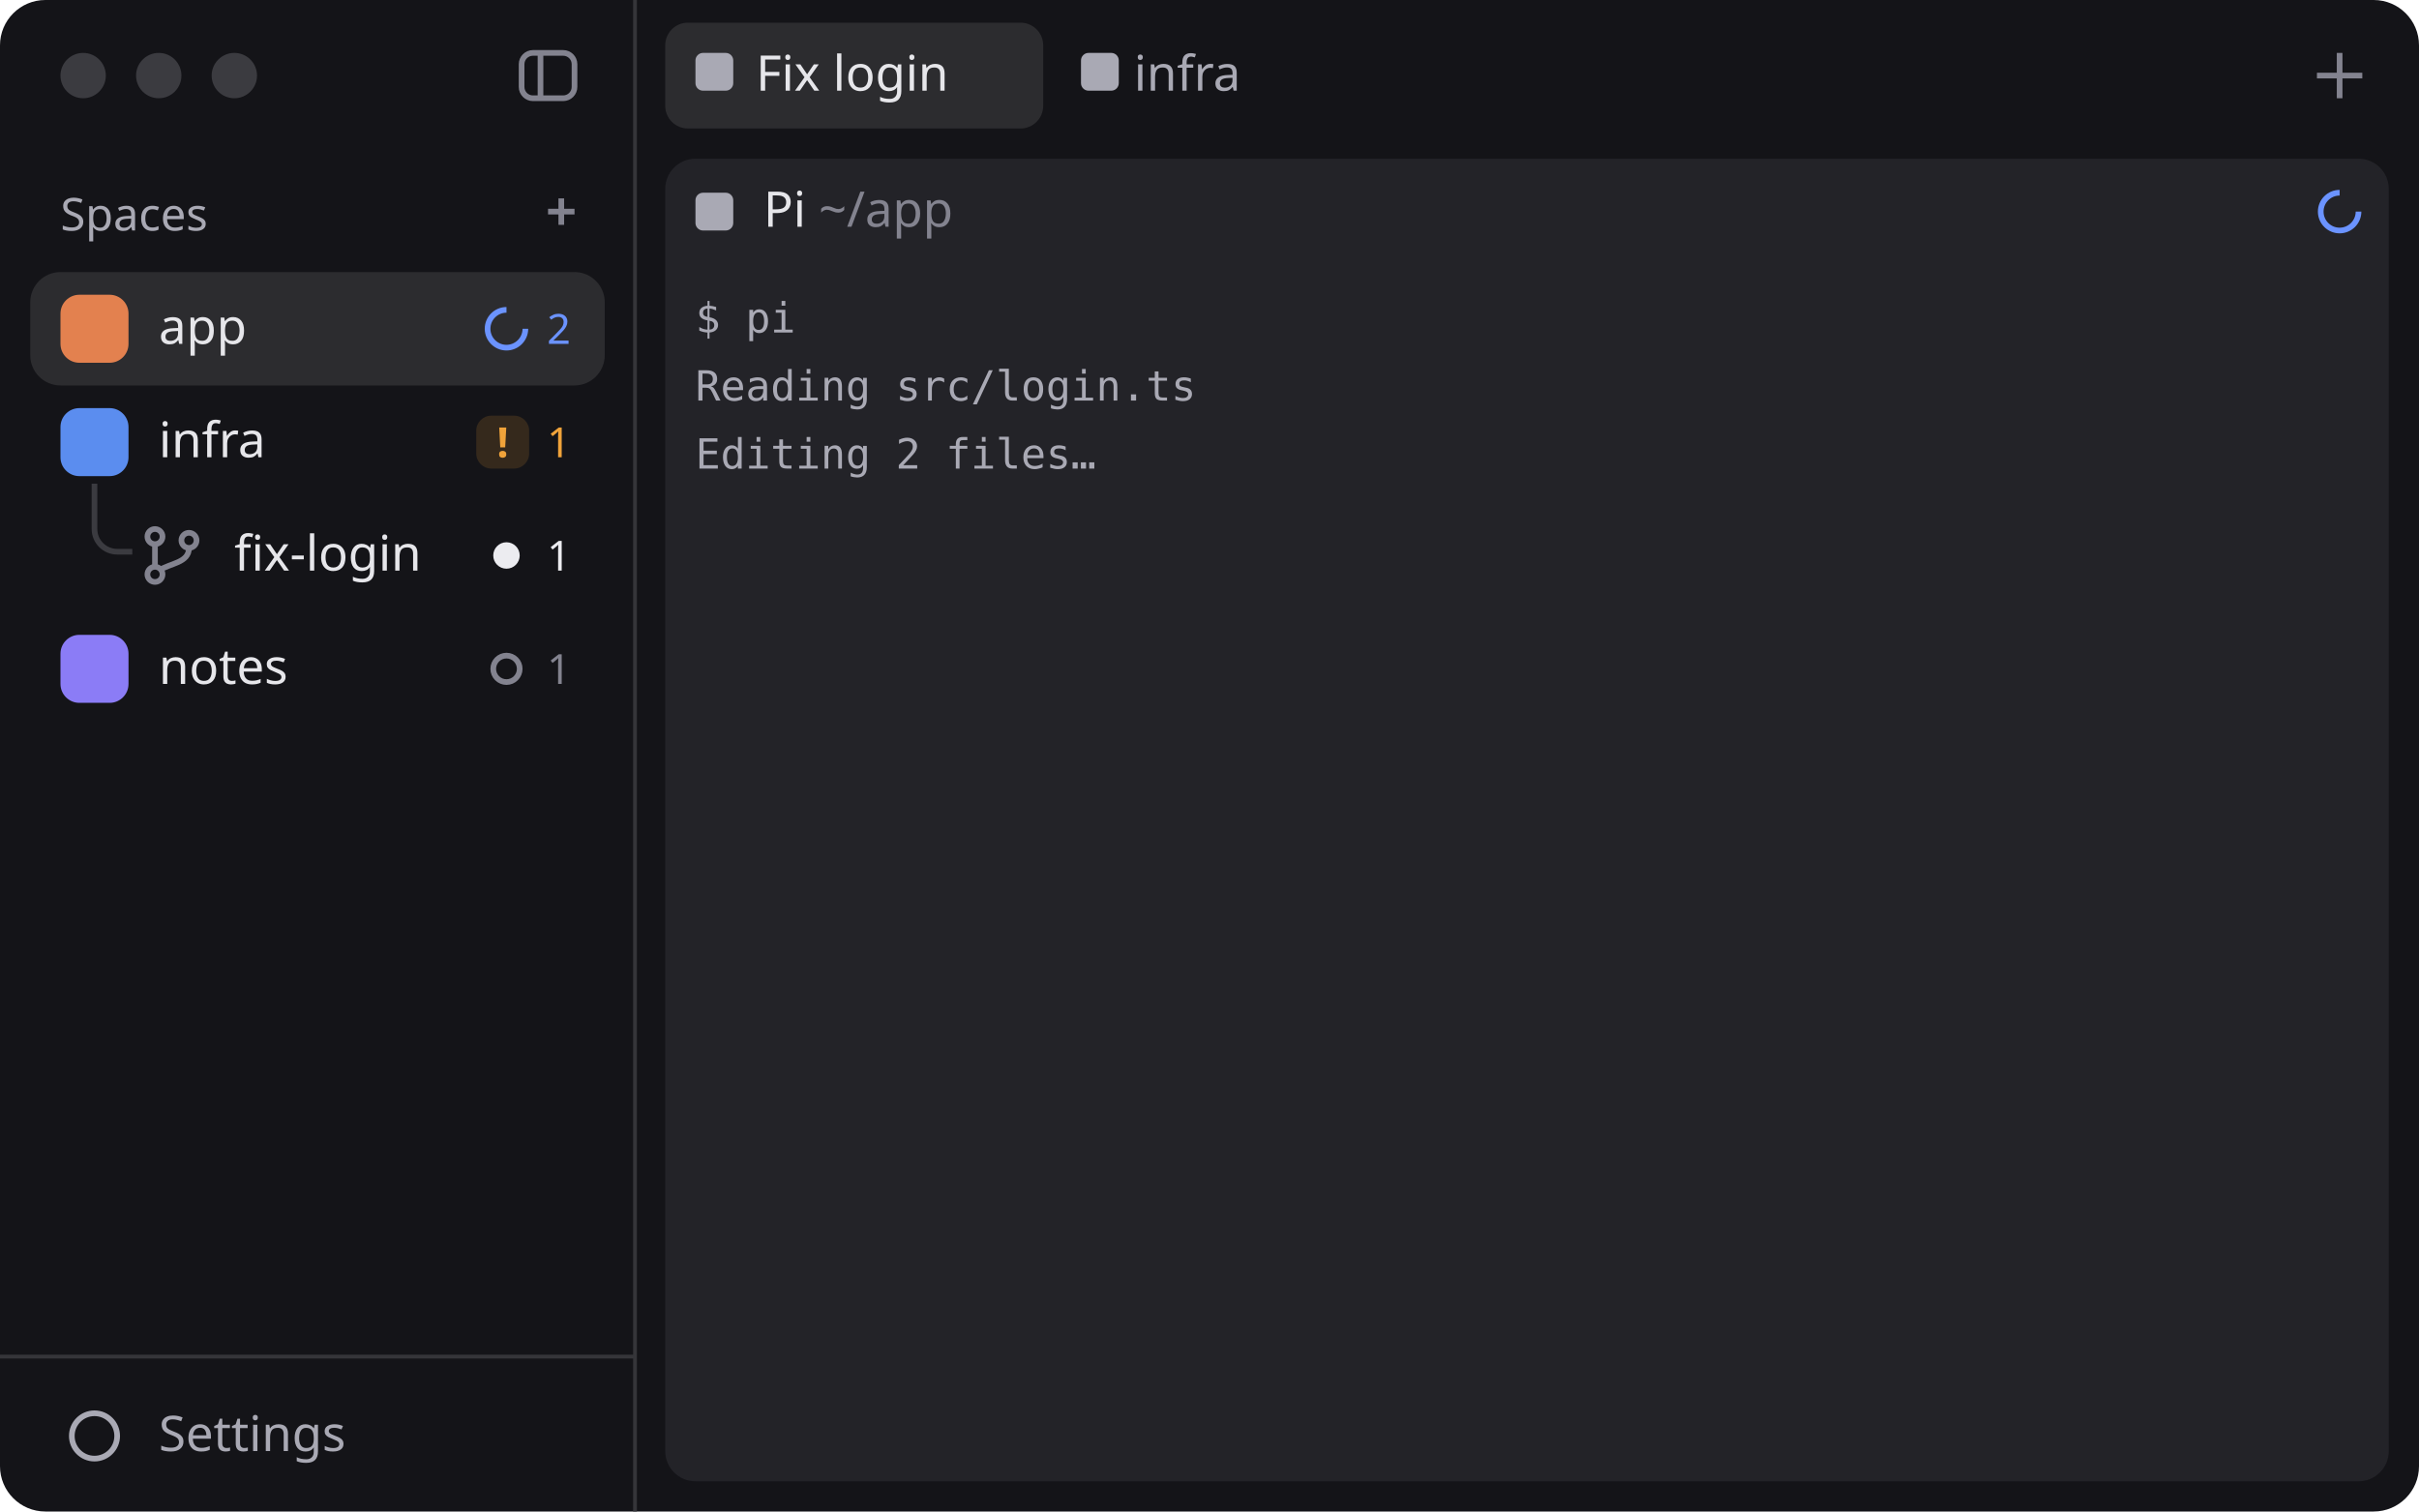
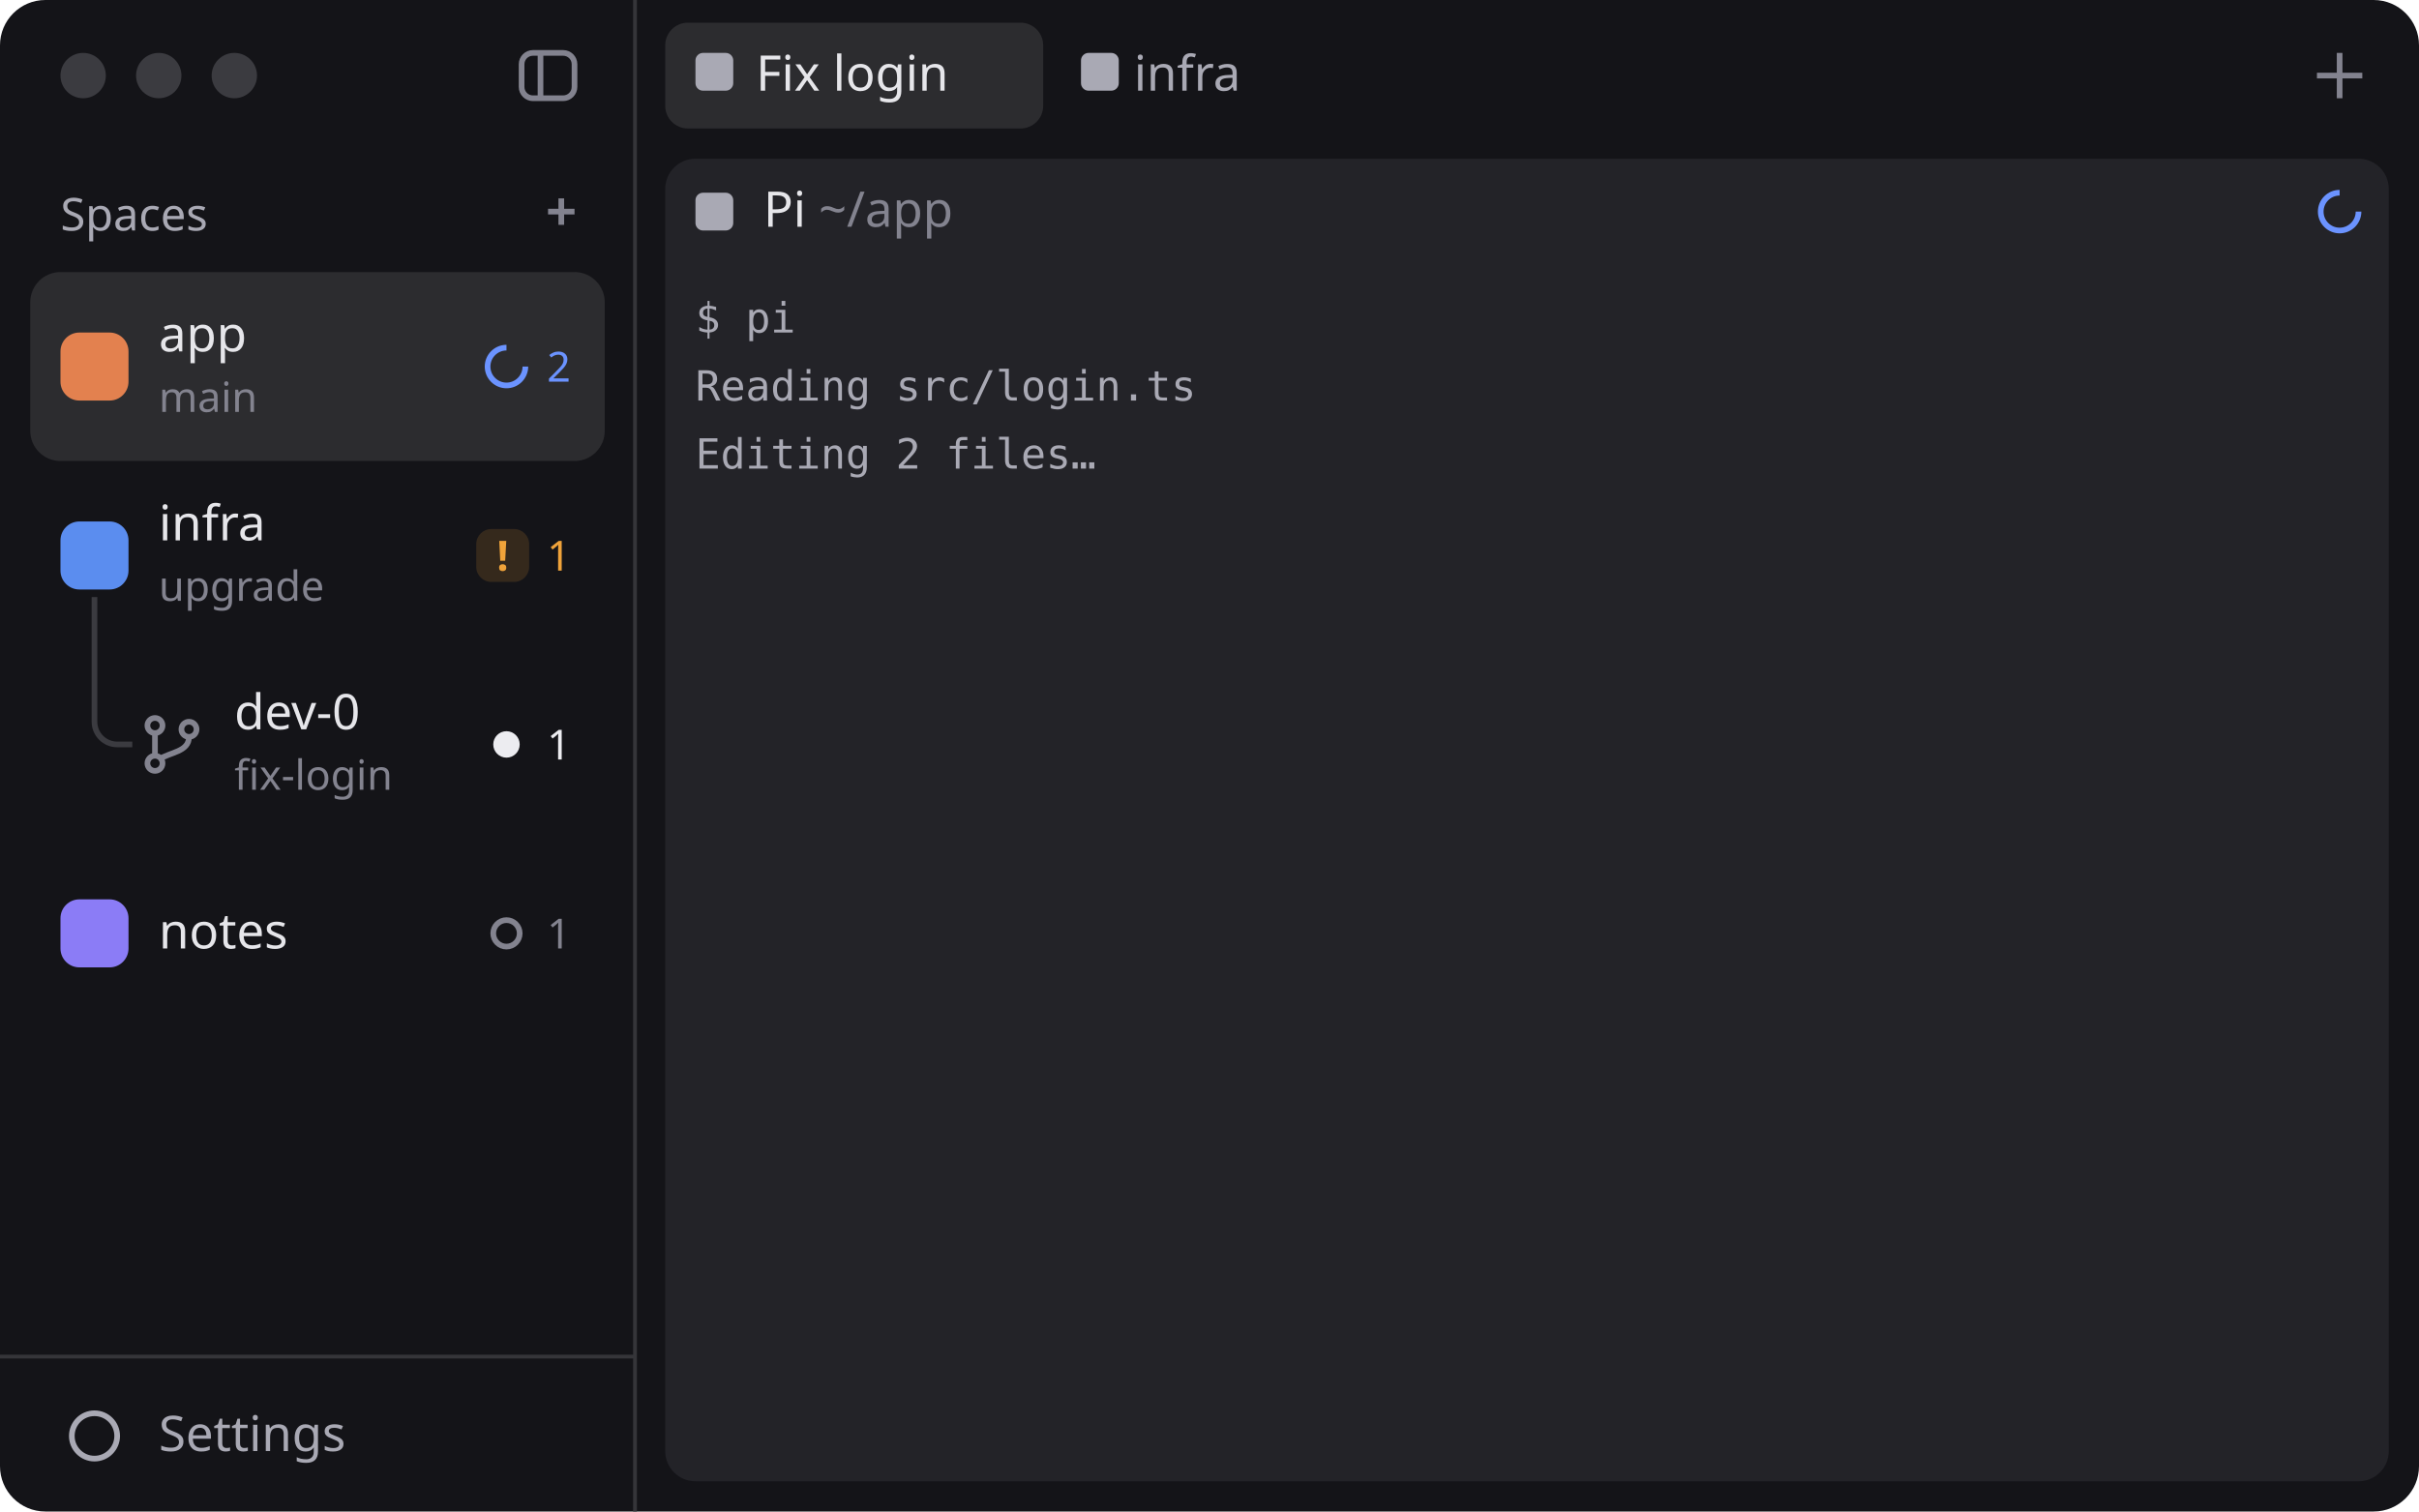
<svg xmlns="http://www.w3.org/2000/svg" width="640" height="400" viewBox="0 0 640 400" font-family="system-ui,sans-serif">
  <rect width="640" height="400" rx="12" fill="#141418" />
  <g fill="#3b3b40">
    <circle cx="22" cy="20" r="6" />
    <circle cx="42" cy="20" r="6" />
    <circle cx="62" cy="20" r="6" />
  </g>
  <g fill="none" stroke="#83838f" stroke-width="1.5">
    <rect x="138" y="14" width="14" height="12" rx="3" />
    <path d="M143 14v12" />
  </g>
  <path d="M168 0v400M0 359h168" stroke="#353539" />
  <text x="16" y="61" font-size="12" font-weight="500" fill="#a9a9b4">Spaces</text>
  <path d="M145 56h7M148.5 52.5v7" stroke="#83838f" stroke-width="1.5" />
-   <rect x="8" y="72" width="152" height="30" rx="8" fill="#2c2c2f" />
-   <rect x="16" y="78" width="18" height="18" rx="5" fill="#e3814f" />
-   <rect x="16" y="108" width="18" height="18" rx="5" fill="#5b8def" />
-   <path d="M25 128v12a6 6 0 0 0 6 6h4" fill="none" stroke="#3b3b40" stroke-width="1.5" />
+   <rect x="8" y="72" width="152" height="50" rx="8" fill="#2c2c2f" />
+   <rect x="16" y="88" width="18" height="18" rx="5" fill="#e3814f" />
+   <rect x="16" y="138" width="18" height="18" rx="5" fill="#5b8def" />
+   <path d="M25 158v33a6 6 0 0 0 6 6h4" fill="none" stroke="#3b3b40" stroke-width="1.5" />
  <g fill="none" stroke="#83838f" stroke-width="1.5">
-     <circle cx="41" cy="142" r="2" />
-     <circle cx="41" cy="152" r="2" />
-     <circle cx="50" cy="143" r="2" />
-     <path d="M41 144v6M50 145c0 4-5 4-8 6" />
+     <circle cx="41" cy="192" r="2" />
+     <circle cx="41" cy="202" r="2" />
+     <circle cx="50" cy="193" r="2" />
+     <path d="M41 194v6M50 195c0 4-5 4-8 6" />
  </g>
  <g font-size="13" fill="#e6e6ea">
-     <text x="42" y="91">app</text>
-     <text x="42" y="121">infra</text>
-     <text x="62" y="151">fix-login</text>
+     <text x="42" y="93">app</text>
+     <text x="42" y="143">infra</text>
+     <text x="62" y="193">dev-0</text>
  </g>
-   <path d="M139 87a5 5 0 1 1-5-5" fill="none" stroke="#6b93ff" stroke-width="1.5" />
-   <text x="151" y="91" font-size="11" fill="#6b93ff" text-anchor="end">2</text>
-   <rect x="126" y="110" width="14" height="14" rx="4" fill="#f0a33a" fill-opacity="0.15" />
-   <text x="133" y="121" font-size="11" font-weight="700" fill="#f0a33a" text-anchor="middle">!</text>
-   <text x="151" y="121" font-size="11" fill="#f0a33a" text-anchor="end">1</text>
-   <circle cx="134" cy="147" r="3.5" fill="#ececf0" />
-   <text x="151" y="151" font-size="11" fill="#ececf0" text-anchor="end">1</text>
-   <rect x="16" y="168" width="18" height="18" rx="5" fill="#8b7cf6" />
-   <text x="42" y="181" font-size="13" fill="#e6e6ea">notes</text>
-   <circle cx="134" cy="177" r="3.5" fill="none" stroke="#83838f" stroke-width="1.5" />
-   <text x="151" y="181" font-size="11" fill="#83838f" text-anchor="end">1</text>
+   <g font-size="11" fill="#83838f">
+     <text x="42" y="109">main</text>
+     <text x="42" y="159">upgrade</text>
+     <text x="62" y="209">fix-login</text>
+   </g>
+   <path d="M139 97a5 5 0 1 1-5-5" fill="none" stroke="#6b93ff" stroke-width="1.5" />
+   <text x="151" y="101" font-size="11" fill="#6b93ff" text-anchor="end">2</text>
+   <rect x="126" y="140" width="14" height="14" rx="4" fill="#f0a33a" fill-opacity="0.15" />
+   <text x="133" y="151" font-size="11" font-weight="700" fill="#f0a33a" text-anchor="middle">!</text>
+   <text x="151" y="151" font-size="11" fill="#f0a33a" text-anchor="end">1</text>
+   <circle cx="134" cy="197" r="3.5" fill="#ececf0" />
+   <text x="151" y="201" font-size="11" fill="#ececf0" text-anchor="end">1</text>
+   <rect x="16" y="238" width="18" height="18" rx="5" fill="#8b7cf6" />
+   <text x="42" y="251" font-size="13" fill="#e6e6ea">notes</text>
+   <circle cx="134" cy="247" r="3.5" fill="none" stroke="#83838f" stroke-width="1.5" />
+   <text x="151" y="251" font-size="11" fill="#83838f" text-anchor="end">1</text>
  <circle cx="25" cy="380" r="6" fill="none" stroke="#a9a9b4" stroke-width="1.5" />
  <text x="42" y="384" font-size="13" fill="#a9a9b4">Settings</text>
  <rect x="176" y="6" width="100" height="28" rx="6" fill="#2c2c2f" />
  <g font-size="13">
    <text x="200" y="24" fill="#e6e6ea">Fix login</text>
    <text x="300" y="24" fill="#a9a9b4">infra</text>
  </g>
  <g fill="#a9a9b4">
    <rect x="184" y="14" width="10" height="10" rx="2" />
    <rect x="286" y="14" width="10" height="10" rx="2" />
  </g>
  <path d="M613 20h12M619 14v12" stroke="#83838f" stroke-width="1.5" />
  <rect x="176" y="42" width="456" height="350" rx="8" fill="#232328" />
  <rect x="184" y="51" width="10" height="10" rx="2" fill="#a9a9b4" />
  <text x="202" y="60" font-size="13" font-weight="500" fill="#e6e6ea">Pi <tspan font-weight="400" fill="#83838f">~/app</tspan>
  </text>
  <path d="M624 56a5 5 0 1 1-5-5" fill="none" stroke="#6b93ff" stroke-width="1.5" />
  <g font-family="monospace" font-size="11" fill="#a9a9b4">
    <text x="184" y="88">$ pi</text>
    <text x="184" y="106">Reading src/login.ts</text>
    <text x="184" y="124">Editing 2 files…</text>
  </g>
</svg>
